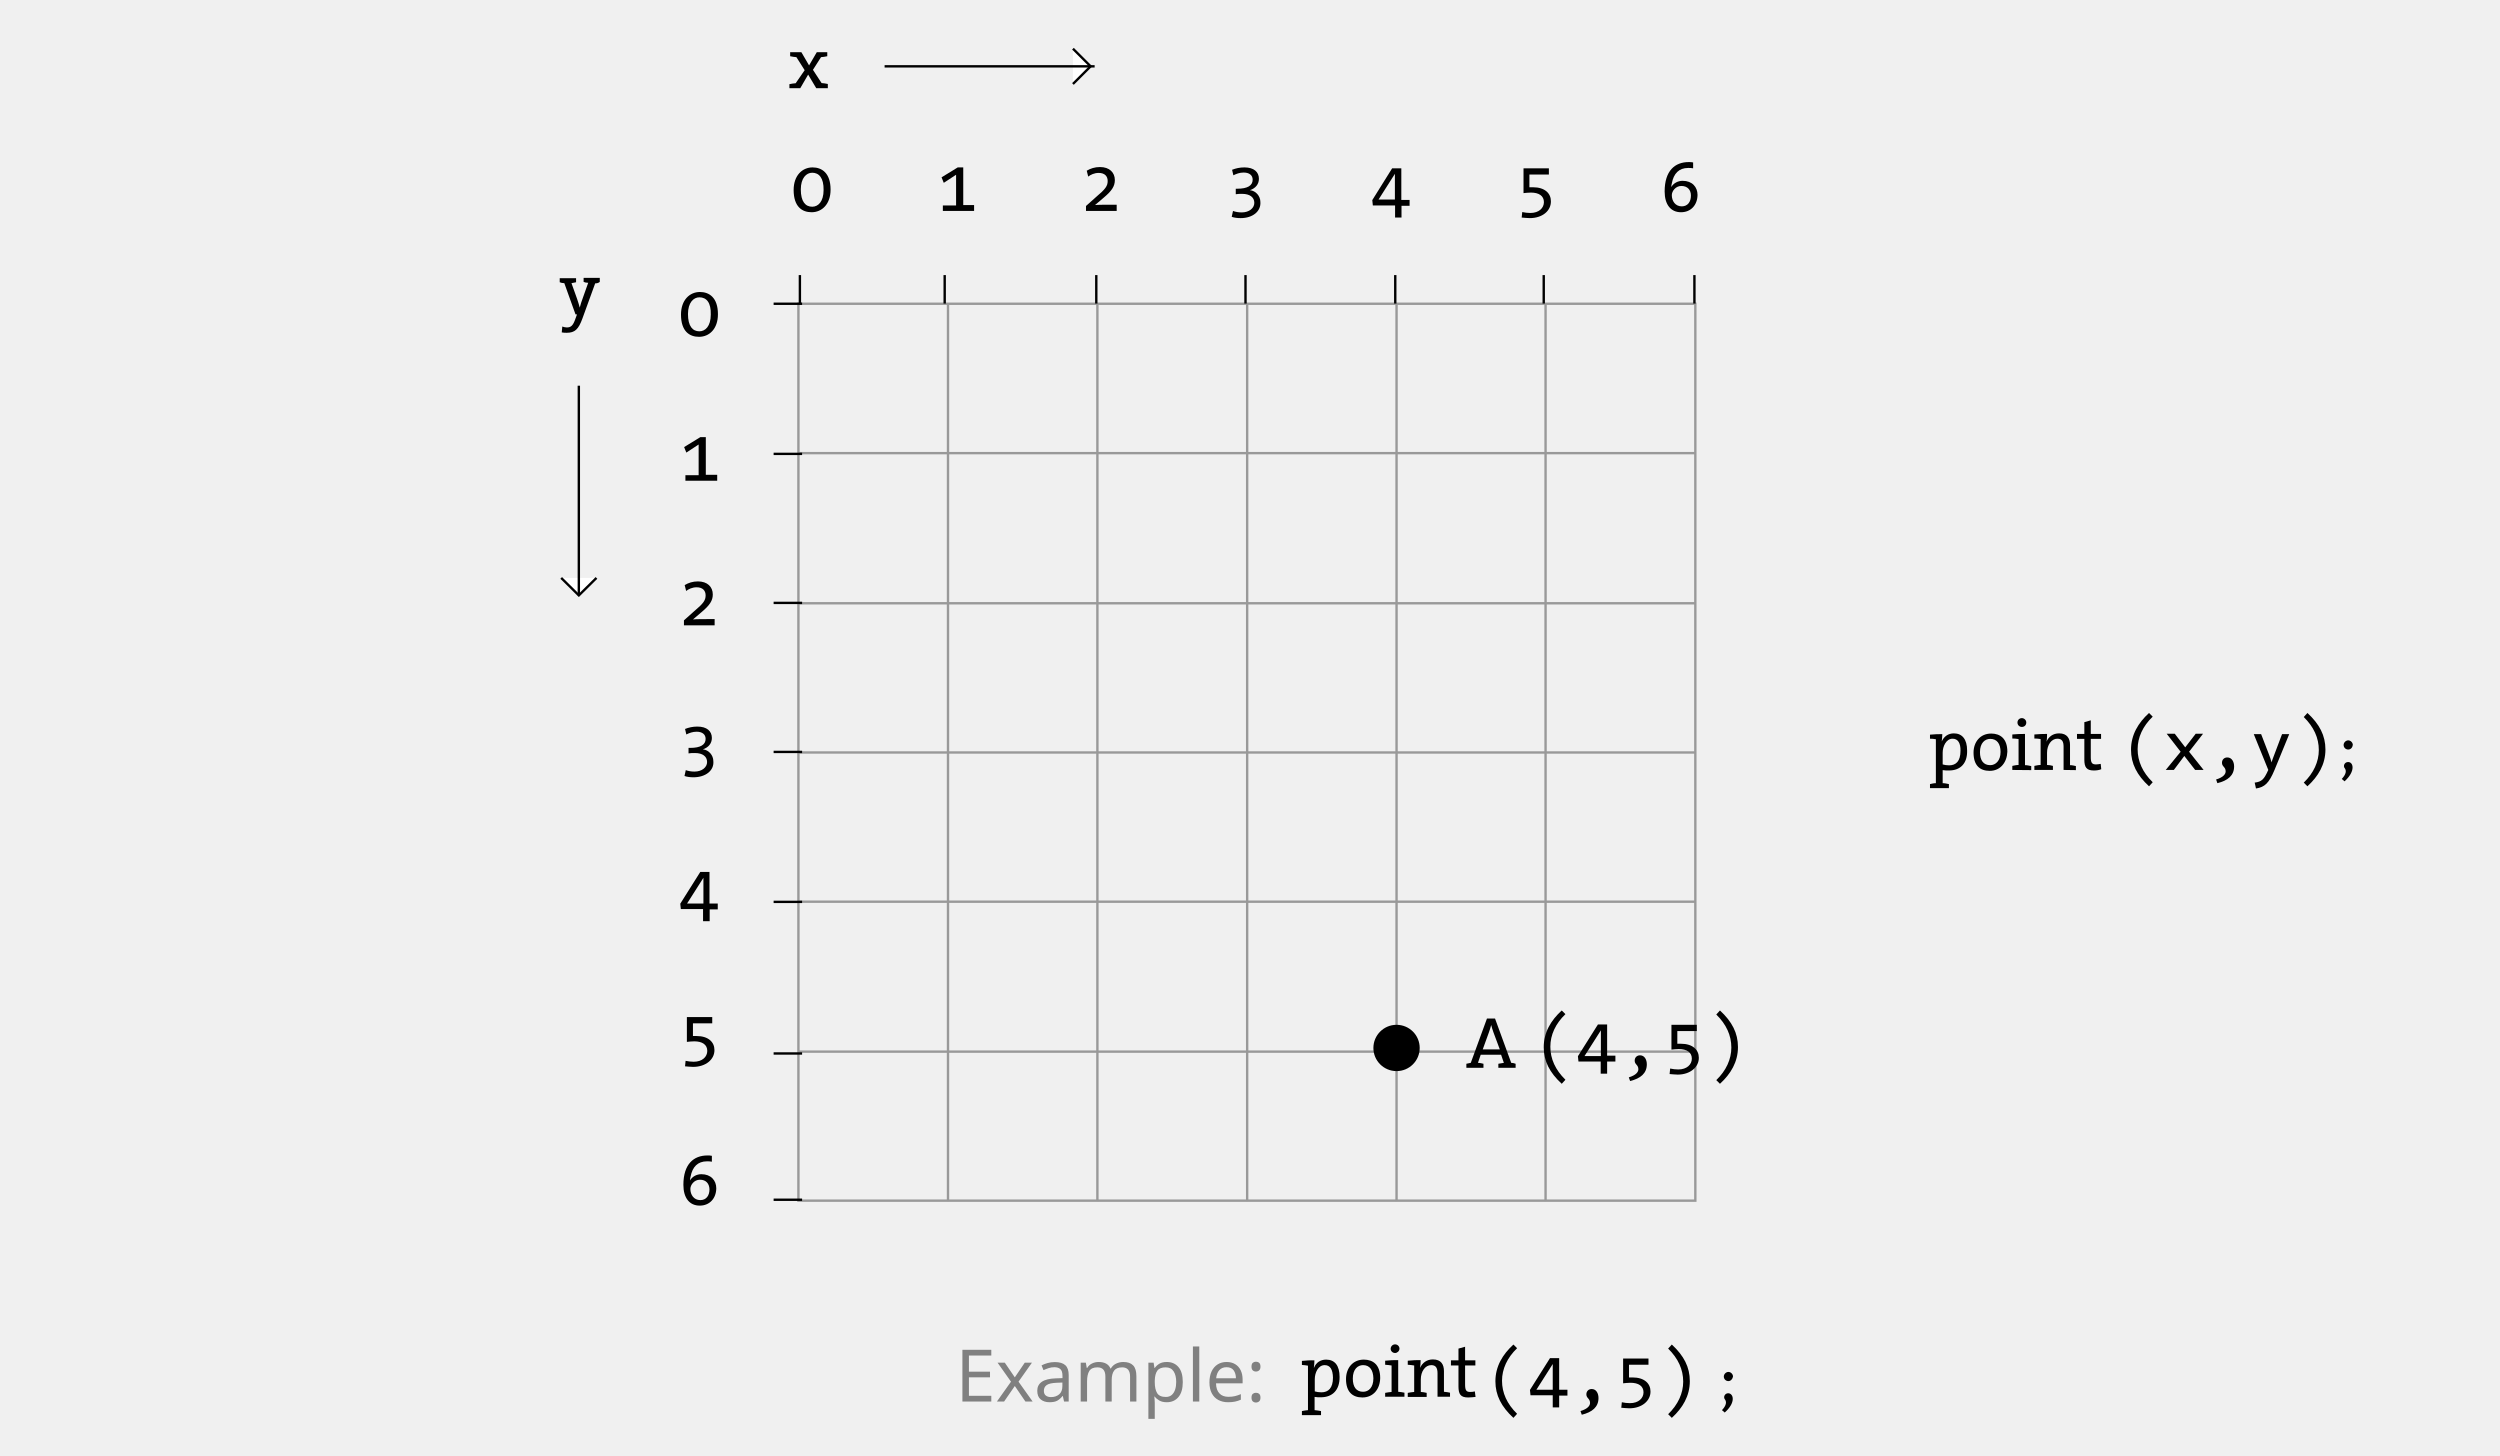
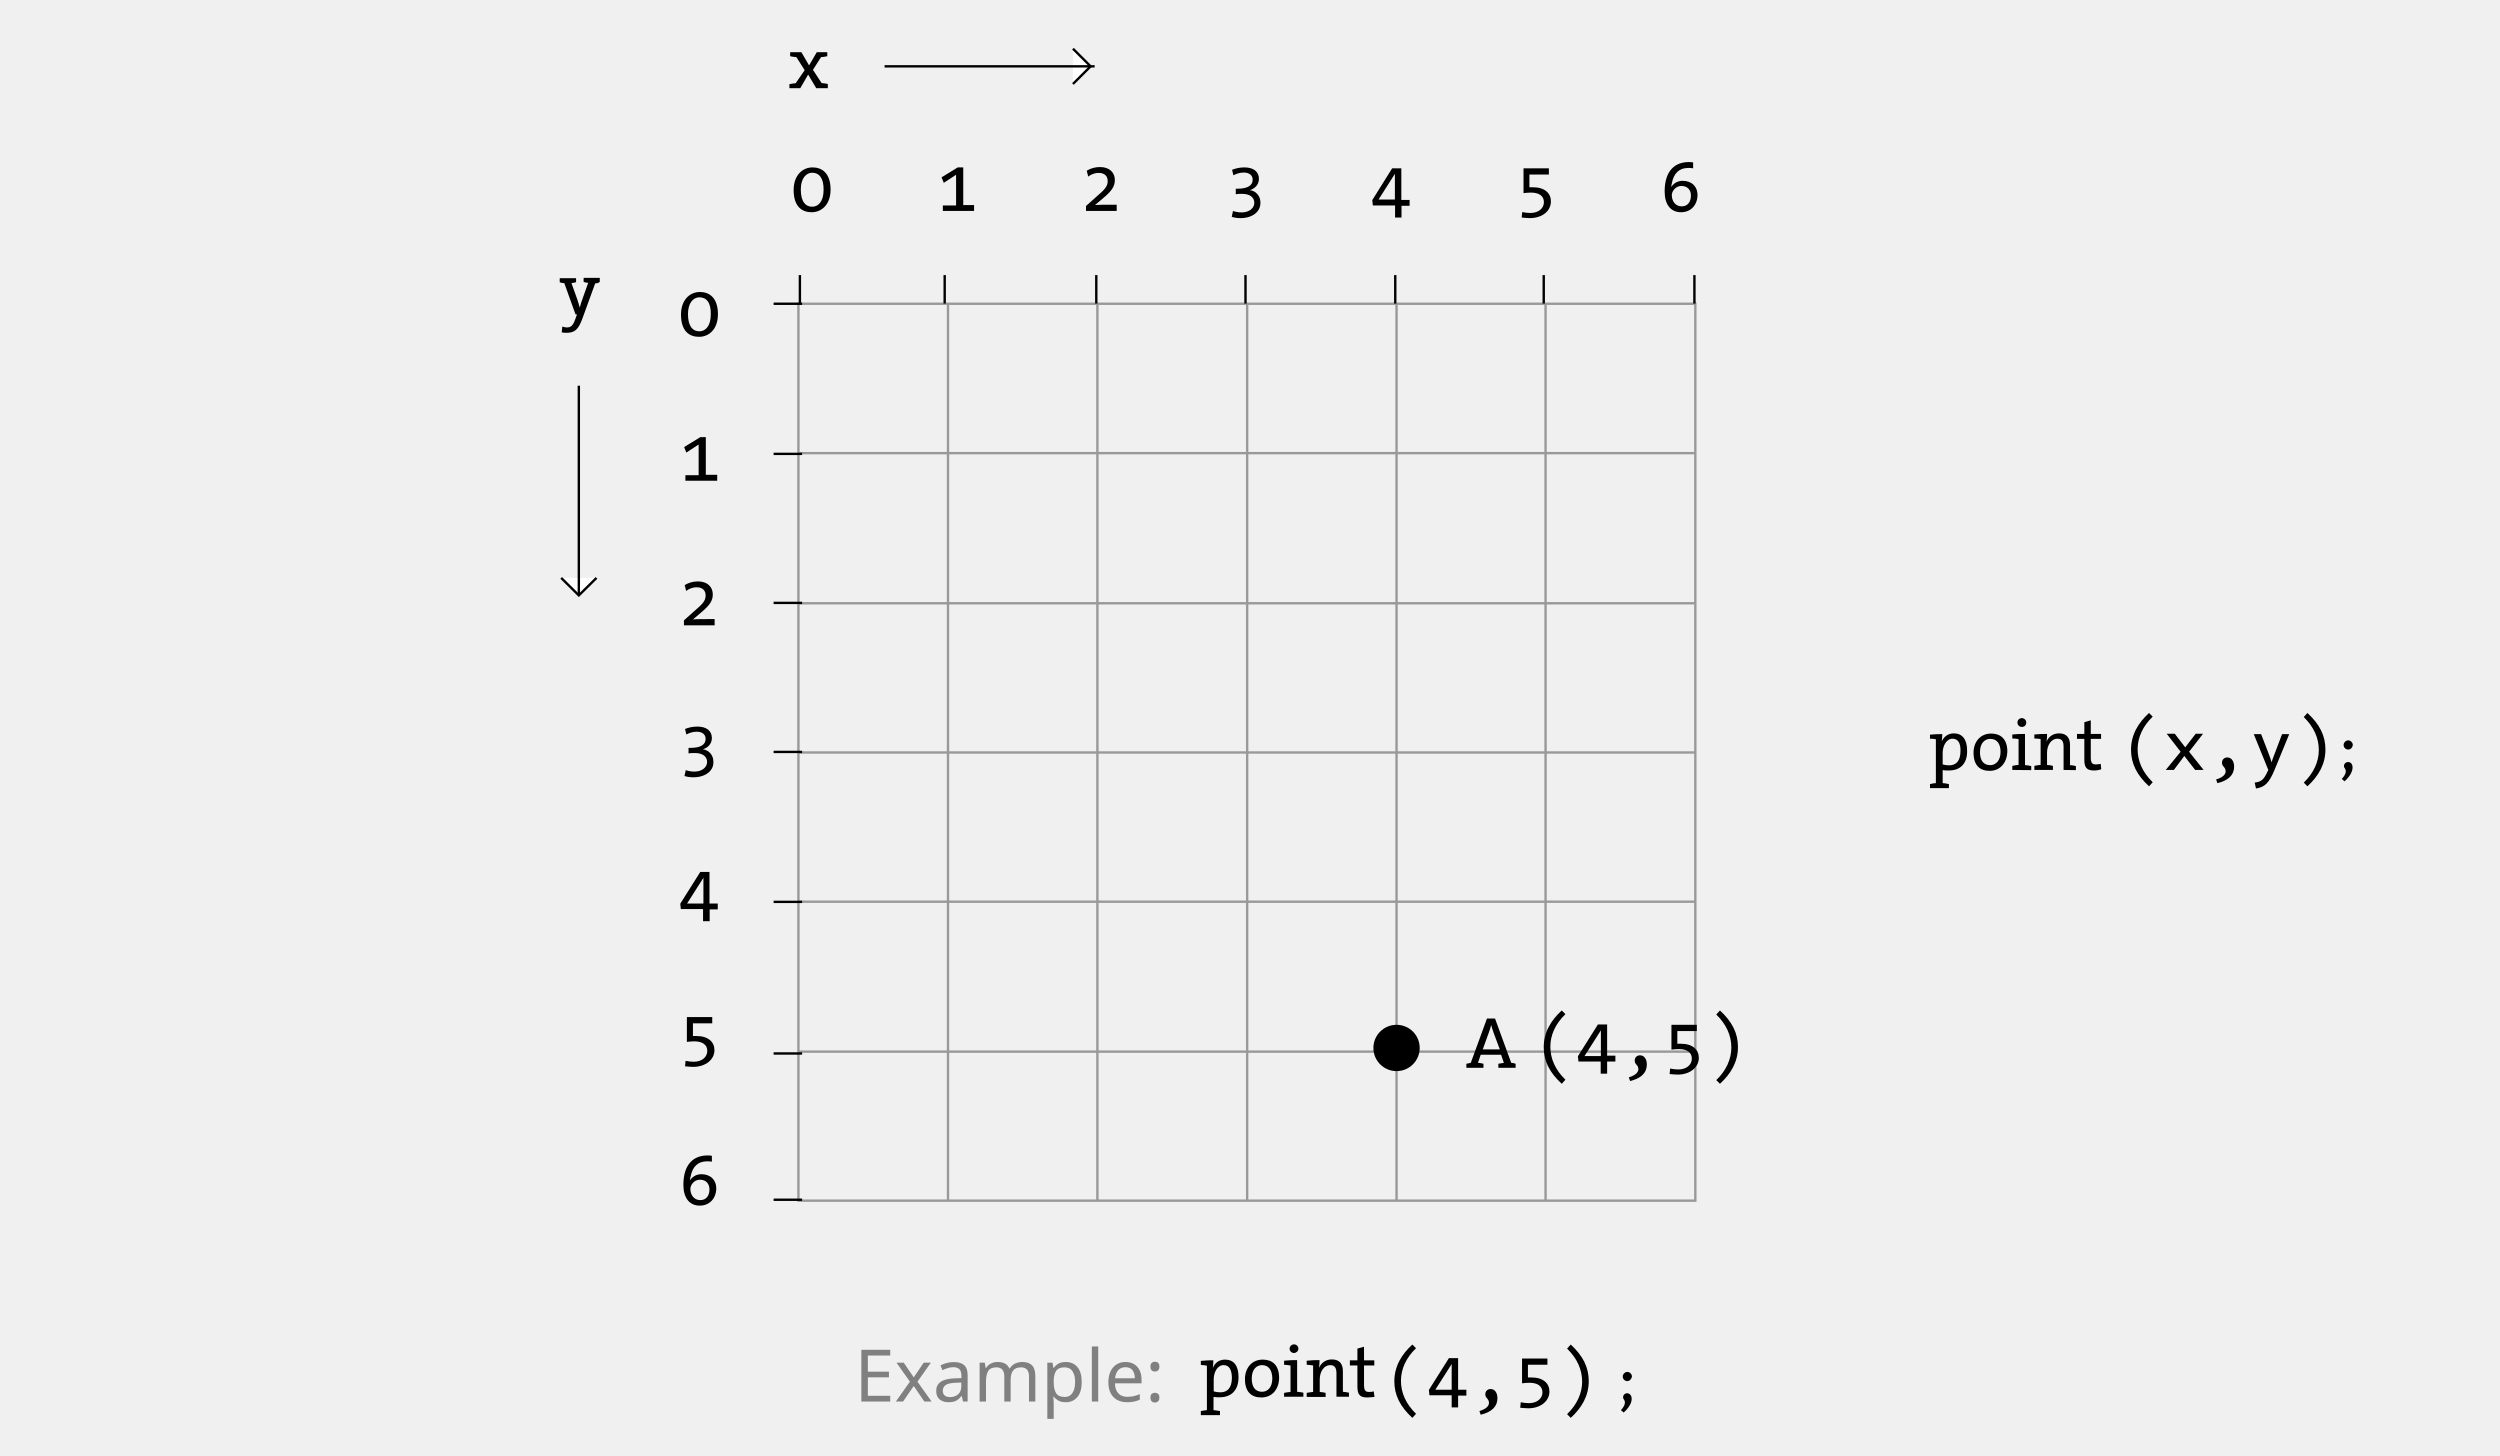
<svg xmlns="http://www.w3.org/2000/svg" version="1.1" id="Layer_1" x="0px" y="0px" viewBox="0 0 1360.5 792" style="enable-background:new 0 0 1360.5 792;" xml:space="preserve">
  <style type="text/css">
	.st0{fill:none;stroke:#999999;stroke-width:1.3;}
	.st1{enable-background:new    ;}
	.st2{fill:none;stroke:#000000;stroke-width:1.3;}
	.st3{fill:#FFFFFF;stroke:#000000;stroke-width:1.3;}
	.st4{fill:#808080;}
	.st5{font-family:'TheSerif-HP5Plain';}
	.st6{font-size:39.4px;}
</style>
  <g>
    <rect x="434.5" y="165.3" class="st0" width="488.1" height="488.1" />
    <line class="st0" x1="434.5" y1="572.3" x2="922.7" y2="572.3" />
    <line class="st0" x1="434.5" y1="490.7" x2="922.7" y2="490.7" />
    <line class="st0" x1="434.5" y1="409.5" x2="922.7" y2="409.5" />
    <line class="st0" x1="434.5" y1="328.3" x2="922.7" y2="328.3" />
    <line class="st0" x1="434.5" y1="246.6" x2="922.7" y2="246.6" />
    <line class="st0" x1="841.1" y1="165.3" x2="841.1" y2="653.6" />
    <line class="st0" x1="760" y1="165.3" x2="760" y2="653.6" />
    <line class="st0" x1="678.7" y1="165.3" x2="678.7" y2="653.6" />
    <line class="st0" x1="597.2" y1="165.3" x2="597.2" y2="653.6" />
    <line class="st0" x1="515.9" y1="165.3" x2="515.9" y2="653.6" />
  </g>
  <g class="st1">
    <path d="M444.2,48l-4.4-7.4l-4.3,7.4h-5.9v-2.2c1.2-0.2,2.4-0.5,3.4-0.5l4.9-7.1l-4.5-7.1c-1,0-2.2-0.3-3.4-0.5v-2.2h6.1l4.2,7.2   l4.2-7.2h5.7v2.2c-1.2,0.2-2.4,0.5-3.4,0.5l-4.4,6.9l4.7,7.2c1,0,2.2,0.3,3.4,0.5V48H444.2L444.2,48z" />
  </g>
  <g class="st1">
    <path d="M323.9,154.2l-6.9,19c-2.2,6.1-4.2,7.9-8.6,7.9c-0.7,0-1.9,0-2.7-0.2l0.3-3.2c0.8,0.3,1.7,0.5,2.5,0.5c2.2,0,3.4-1,4.7-4.9   l0.8-2.2h-0.8l-6.1-17c-0.8,0-1.9-0.2-2.5-0.5v-2.2h8.9v2.2c-0.7,0.2-1.7,0.3-2.5,0.5l3,8.4c0.7,1.9,1,3.2,1.5,4.9l0,0   c0.3-1.3,1-3.5,1.9-5.9l2.7-7.6c-1,0-1.9-0.2-2.5-0.5v-2.2h8.8v2.2C325.6,154.1,324.7,154.2,323.9,154.2z" />
  </g>
  <g class="st1">
    <path d="M441.7,115.5c-5.2,0-9.8-3-9.8-12.1c0-7.9,4.7-12.3,10.3-12.3c5,0,9.8,3,9.8,12.1C452,111.1,447.3,115.5,441.7,115.5z    M442,94c-3.2,0-6.2,2.9-6.2,9.1c0,6.6,2.5,9.4,6.2,9.4c3.2,0,6.2-2.7,6.2-9.1C448.3,96.8,445.7,94,442,94z" />
  </g>
  <g class="st1">
    <path d="M513.1,115v-3.2h7.2V95.1l-6.7,4.4l-1.2-3l8.8-5.4h3v20.5h5.9v3.2h-17V115z" />
  </g>
  <g class="st1">
    <path d="M591,115v-2.9l5.6-5c5-4.2,6.2-5.9,6.2-8.6c0-2.5-1.5-4.4-4.9-4.4c-2.4,0-4.4,1-5.7,2l-0.8-3.2c2-1.2,4.4-2,7.2-2   c5.2,0,8.1,3,8.1,7.1c0,3.4-1.7,5.9-6.1,9.6l-4.7,4h-0.2c1.9-0.2,6.2-0.2,12-0.2v3.4H591V115L591,115z" />
  </g>
  <g class="st1">
    <path d="M675.2,118.7c-1.7,0-3.5-0.2-4.9-0.7l0.7-3.2c1.3,0.5,3,0.8,4.7,0.8c4.2,0,6.9-2.4,6.9-5.2c0-3-2.4-4.9-6.6-4.9   c-1.3,0-2.4,0-3.5,0.2v-3h0.8c5.6,0,8.4-1.7,8.4-4.9c0-2.5-1.9-3.9-4.9-3.9c-2.2,0-4,0.7-5.6,1.5l-0.7-3c2-0.8,4.2-1.3,6.7-1.3   c5.2,0,7.9,2.5,7.9,6.2c0,3-1.9,5.2-4.9,6.2l0,0c3.2,0.3,5.7,3.2,5.7,6.4C686.3,115,681.7,118.7,675.2,118.7z" />
  </g>
  <g class="st1">
    <path d="M762.7,111.8v6.6h-3.5v-6.6h-12.1l-0.3-2.9l10.8-17.3h5v17.2h4.5v3.2h-4.5v-0.2H762.7z M759.1,94.6L759.1,94.6l-8.9,14   c2.4,0,7.2,0,8.9,0V94.6z" />
  </g>
  <g class="st1">
    <path d="M832.5,118.7c-1.2,0-3-0.2-4.4-0.3l0.3-3c1.3,0.3,3,0.5,4.4,0.5c4.7,0,7.4-2.7,7.4-5.9c0-3.4-2.7-5.2-7.1-5.2   c-1.5,0-3,0.2-4,0.3V91.6h13.8V95h-10.6v6.9c0.7,0,1.3,0,1.9,0c6.6,0,9.8,3.4,9.8,7.6C844.1,114.7,839.4,118.7,832.5,118.7z" />
  </g>
  <g class="st1">
    <path d="M914.8,115.5c-5.6,0-8.9-4.2-8.9-11.3c0-11.3,5.6-16,13.1-16c0.8,0,1.7,0,2.4,0.2v3.2c-0.8-0.2-1.7-0.2-2.7-0.2   c-5,0-7.9,3-8.9,8.4c-0.2,0.5-0.2,1.2-0.3,2l0,0c1.3-2.2,3.7-3.4,6.2-3.4c5.2,0,8.1,3.4,8.1,7.7   C923.7,111.6,920.2,115.5,914.8,115.5z M915,101.2c-3.2,0-5.2,2.9-5.2,5c0,3.2,1.9,6.1,5.4,6.1c3.2,0,5-2.4,5-5.9   C920.2,103.4,918.4,101.2,915,101.2z" />
  </g>
  <circle cx="760" cy="570.3" r="12.6" />
  <g class="st1">
    <path d="M380.4,183.3c-5.2,0-9.8-3-9.8-12.1c0-7.9,4.7-12.3,10.3-12.3c5,0,9.8,3,9.8,12.1C390.7,179,386,183.3,380.4,183.3z    M380.6,161.8c-3.2,0-6.2,2.9-6.2,9.1c0,6.6,2.5,9.4,6.2,9.4c3.2,0,6.2-2.7,6.2-9.1C387,164.7,384.5,161.8,380.6,161.8z" />
  </g>
  <g class="st1">
    <path d="M373,261.8v-3.2h7.2v-16.7l-6.7,4.4l-1.2-3l8.8-5.4h3v20.5h6.2v3.2H373V261.8z" />
  </g>
  <g class="st1">
    <path d="M372.2,340.5v-2.9l5.6-5c5-4.2,6.2-5.9,6.2-8.6c0-2.5-1.5-4.4-4.9-4.4c-2.4,0-4.4,1-5.7,2l-0.8-3.2c2-1.2,4.4-2,7.2-2   c5.2,0,8.1,3,8.1,7.1c0,3.4-1.7,5.9-6.1,9.6l-4.7,4h-0.2c1.9-0.2,6.2-0.2,12-0.2v3.4h-16.7V340.5z" />
  </g>
  <g class="st1">
    <path d="M377.4,423c-1.7,0-3.5-0.2-4.9-0.7l0.7-3.2c1.3,0.5,3,0.8,4.7,0.8c4.2,0,6.9-2.4,6.9-5.2c0-3-2.4-4.9-6.6-4.9   c-1.3,0-2.4,0-3.5,0.2v-3h0.9c5.6,0,8.4-1.7,8.4-4.9c0-2.5-1.9-3.9-4.9-3.9c-2.2,0-4,0.7-5.6,1.5l-0.7-3c2-0.8,4.2-1.3,6.7-1.3   c5.2,0,7.9,2.5,7.9,6.2c0,3-1.9,5.2-4.9,6.2l0,0c3.2,0.3,5.7,3.2,5.7,6.4C388.7,419.3,384,423,377.4,423z" />
  </g>
  <g class="st1">
    <path d="M386.2,494.7v6.6h-3.6v-6.6h-12.1l-0.3-2.9l10.9-17.3h5v17.2h4.5v3.2h-4.5v-0.2H386.2z M382.8,477.7L382.8,477.7l-8.9,14   c2.4,0,7.2,0,8.9,0V477.7z" />
  </g>
  <g class="st1">
    <path d="M377.2,580.6c-1.2,0-3-0.2-4.4-0.3l0.3-3c1.3,0.3,3,0.5,4.4,0.5c4.7,0,7.4-2.7,7.4-5.9c0-3.4-2.7-5.2-7.1-5.2   c-1.5,0-3,0.2-4,0.3v-13.5h13.8v3.4h-10.5v6.9c0.7,0,1.3,0,1.9,0c6.6,0,9.8,3.4,9.8,7.6C388.9,576.5,384.1,580.6,377.2,580.6z" />
  </g>
  <g class="st1">
    <path d="M380.8,656.1c-5.6,0-8.9-4.2-8.9-11.3c0-11.3,5.6-16,13.1-16c0.8,0,1.7,0,2.4,0.2v3.2c-0.8-0.2-1.7-0.2-2.7-0.2   c-5,0-7.9,3-8.9,8.4c-0.2,0.5-0.2,1.2-0.3,2l0,0c1.3-2.2,3.7-3.4,6.2-3.4c5.2,0,8.1,3.4,8.1,7.7C389.7,652.4,386,656.1,380.8,656.1   z M380.9,642c-3.2,0-5.2,2.9-5.2,5c0,3.2,1.9,6.1,5.4,6.1c3.2,0,5-2.4,5-5.9C386,644.2,384.3,642,380.9,642z" />
  </g>
  <line class="st2" x1="436.5" y1="165.3" x2="421" y2="165.3" />
  <line class="st2" x1="436.5" y1="247" x2="421" y2="247" />
  <line class="st2" x1="436.5" y1="328.1" x2="421" y2="328.1" />
  <line class="st2" x1="436.5" y1="409.2" x2="421" y2="409.2" />
  <line class="st2" x1="436.5" y1="490.8" x2="421" y2="490.8" />
  <line class="st2" x1="436.5" y1="573.3" x2="421" y2="573.3" />
  <line class="st2" x1="436.5" y1="652.9" x2="421" y2="652.9" />
  <line class="st2" x1="922.1" y1="165.2" x2="922.1" y2="149.7" />
  <line class="st2" x1="840.1" y1="165.2" x2="840.1" y2="149.7" />
  <line class="st2" x1="759.3" y1="165.2" x2="759.3" y2="149.7" />
  <line class="st2" x1="677.8" y1="165.2" x2="677.8" y2="149.7" />
  <line class="st2" x1="596.6" y1="165.2" x2="596.6" y2="149.7" />
  <line class="st2" x1="514.1" y1="165.2" x2="514.1" y2="149.7" />
  <line class="st2" x1="435.3" y1="165.2" x2="435.3" y2="149.7" />
  <polyline class="st3" points="324.6,314.5 315,324 305.4,314.5 " />
  <line class="st2" x1="315" y1="324" x2="315" y2="209.9" />
  <polyline class="st3" points="583.9,26.5 593.5,36.1 583.9,45.7 " />
  <line class="st2" x1="595.7" y1="36.1" x2="481.4" y2="36.1" />
  <g class="st1">
    <path d="M1060.6,419.3c-1.2,0-2.2,0-3.4-0.2v7.1c1.2,0,2.4,0.3,3.4,0.5v2.2h-10.3v-2.2c1-0.2,2-0.5,3.2-0.5v-23.9   c-1-0.2-2.2-0.3-3.2-0.3v-2.2c1.9-0.2,4.5-0.3,6.7-0.3c0,1.2-0.2,2.9-0.3,4l0,0c1.2-2.7,3.5-4.4,6.6-4.4c4.5,0,7.2,3.2,7.2,9.3   C1070.7,415.3,1067,419.3,1060.6,419.3z M1062.6,402c-3.5,0-5.4,4.2-5.4,7.6v6.4c1,0.3,2.2,0.5,3.5,0.5c3.7,0,6.2-2.2,6.2-7.9   C1067,404.5,1065.6,402,1062.6,402z" />
    <path d="M1082.8,419.5c-5.4,0-8.8-3-8.8-9.9c0-5.9,3.7-10.4,9.6-10.4c4.9,0,8.8,2.7,8.8,9.9   C1092.2,414.8,1088.7,419.5,1082.8,419.5z M1083.1,402.1c-2.9,0-5.6,2.2-5.6,7.2c0,4.5,1.9,7.1,5.6,7.1c2.9,0,5.6-2.4,5.6-7.2   C1088.7,404.7,1086.7,402.1,1083.1,402.1z" />
    <path d="M1095.1,419v-2.2c1-0.2,2.2-0.5,3.4-0.5v-14.1c-1-0.2-2.4-0.3-3.4-0.3v-2.2c2-0.2,4.7-0.3,6.9-0.3v17   c1.2,0,2.4,0.3,3.4,0.5v2.2L1095.1,419L1095.1,419z M1100.3,395.6c-1.3,0-2.4-1-2.4-2.4c0-1.3,1-2.4,2.4-2.4c1.2,0,2.4,1,2.4,2.4   C1102.7,394.6,1101.7,395.6,1100.3,395.6z" />
    <path d="M1123,419v-12.6c0-2.7-0.7-4.4-3.4-4.4c-3.2,0-5.6,3.4-5.6,7.6v6.7c1,0,2.2,0.2,3.2,0.5v2.2h-10.1v-2.2   c1-0.2,2.2-0.5,3.4-0.5v-14.1c-1-0.2-2.4-0.3-3.4-0.3v-2.2c2-0.2,4.7-0.3,6.9-0.3c0,1.2,0,3-0.3,4.2l0,0c1.2-2.7,3.5-4.5,6.9-4.5   c4.4,0,5.9,2.9,5.9,6.2v11.1c1.2,0,2.4,0.3,3.2,0.5v2.2L1123,419L1123,419z" />
    <path d="M1139.5,419.3c-4,0-5.2-1.7-5.2-5.9v-11.3h-4v-2.7h4V393l3.5-1v7.4h5.6v2.7h-5.6v9.9c0,3.2,0.7,4,2.9,4   c0.8,0,1.9-0.2,2.5-0.3l0.3,2.9C1142.4,419.1,1140.9,419.3,1139.5,419.3z" />
    <path d="M1169.5,427.9c-6.6-6.1-9.8-12.3-9.8-19.9c0-8.1,3.9-14.6,9.8-20l2,2c-5.4,5.2-8.2,11.3-8.2,17.7c0,6.6,2.7,12.6,8.2,18   L1169.5,427.9z" />
    <path d="M1194.6,419l-5.9-7.6l-5.7,7.6h-4.4l8.1-9.9l-7.6-9.8h4.4l5.7,7.4l5.7-7.4h4l-7.6,9.8l7.9,9.9H1194.6z" />
    <path d="M1206,424.2c4-1.2,5.2-3,5.2-4.4c0-2.5-2-2.5-2-4.7c0-1.7,1.2-2.9,2.9-2.9c2.5,0,3.7,2.4,3.7,4.9c0,4.9-3.4,7.7-9.1,9.1   L1206,424.2z" />
    <path d="M1237.8,419c-3,7.2-5.4,9.4-10.1,10.1l-0.7-3.2c3.7-0.5,5-1.5,7.4-6.9l-7.9-19.5h4l4.2,10.9c0.5,1.3,1.2,3.2,1.5,4.5l0,0   c0.3-1.3,1.2-3.4,2-5.6l3.7-9.8h3.9L1237.8,419z" />
    <path d="M1255.7,388c6.6,6.1,9.8,12.3,9.8,19.9c0,8.1-3.9,14.6-9.8,20l-2-2c5.4-5.2,8.2-11.4,8.2-17.7c0-6.6-2.7-12.6-8.2-18   L1255.7,388z" />
    <path d="M1275.9,425.2l-1.5-1.3c2.5-2.7,2.5-4.5,1.7-5.7c-1.2-1.3-0.2-3.5,1.7-3.5C1280.7,414.6,1282.1,419.6,1275.9,425.2z    M1277.9,407.9c-1.3,0-2.5-1-2.5-2.5c0-1.3,1.2-2.5,2.5-2.5c1.3,0,2.5,1.2,2.5,2.5C1280.2,406.9,1279.2,407.9,1277.9,407.9z" />
  </g>
-   <text transform="matrix(1 0 0 1 519.9163 762.707)" class="st4 st5 st6">Example:  </text>
-   <path d="M823.6,771.6c-6.6-6.1-9.8-12.3-9.8-19.9c0-8.1,3.9-14.6,9.8-20l2,2c-5.4,5.2-8.2,11.3-8.2,17.7c0,6.6,2.7,12.6,8.2,18  L823.6,771.6z" />
-   <path d="M848.5,759.3v6.6H845v-6.6h-12.1l-0.3-2.9l10.9-17.3h5v17.2h4.5v3.2h-4.5V759.3z M845,742.3L845,742.3l-8.9,14  c2.4,0,7.2,0,8.9,0V742.3z" />
-   <path d="M860.1,767.9c4-1.2,5.2-3,5.2-4.4c0-2.5-2-2.5-2-4.7c0-1.7,1.2-2.9,2.9-2.9c2.5,0,3.7,2.4,3.7,4.9c0,4.9-3.4,7.7-9.1,9.1  L860.1,767.9z" />
-   <path d="M886.7,766.4c-1.2,0-3-0.2-4.4-0.3l0.3-3c1.3,0.3,3,0.5,4.4,0.5c4.7,0,7.4-2.7,7.4-5.9c0-3.4-2.7-5.2-7.1-5.2  c-1.5,0-3,0.2-4,0.3v-13.5h13.8v3.4h-10.6v6.9c0.7,0,1.3,0,1.9,0c6.6,0,9.8,3.4,9.8,7.6C898.3,762.2,893.6,766.4,886.7,766.4z" />
-   <path d="M909.8,731.7c6.6,6.1,9.8,12.3,9.8,19.9c0,8.1-3.9,14.6-9.8,20l-2-2c5.4-5.2,8.2-11.4,8.2-17.7c0-6.6-2.7-12.6-8.2-18  L909.8,731.7z" />
-   <path d="M938.6,768.7l-1.5-1.3c2.5-2.7,2.5-4.5,1.7-5.7c-1.2-1.3-0.2-3.5,1.7-3.5C943.4,758.3,944.8,763.2,938.6,768.7z   M940.6,751.6c-1.3,0-2.5-1-2.5-2.5c0-1.3,1.2-2.5,2.5-2.5s2.5,1.2,2.5,2.5C942.9,750.4,941.9,751.6,940.6,751.6z" />
+   <text transform="matrix(1 0 0 1 464.9162 762.707)" class="st4 st5 st6">Example:  </text>
+   <path d="M768.6,771.6c-6.6-6.1-9.8-12.3-9.8-19.9c0-8.1,3.9-14.6,9.8-20l2,2c-5.4,5.2-8.2,11.3-8.2,17.7c0,6.6,2.7,12.6,8.2,18  L768.6,771.6z" />
+   <path d="M793.5,759.3v6.6H790v-6.6h-12.1l-0.3-2.9l10.9-17.3h5v17.2h4.5v3.2h-4.5V759.3z M790,742.3L790,742.3l-8.9,14  c2.4,0,7.2,0,8.9,0V742.3z" />
+   <path d="M805.1,767.9c4-1.2,5.2-3,5.2-4.4c0-2.5-2-2.5-2-4.7c0-1.7,1.2-2.9,2.9-2.9c2.5,0,3.7,2.4,3.7,4.9c0,4.9-3.4,7.7-9.1,9.1  L805.1,767.9z" />
+   <path d="M831.7,766.4c-1.2,0-3-0.2-4.4-0.3l0.3-3c1.3,0.3,3,0.5,4.4,0.5c4.7,0,7.4-2.7,7.4-5.9c0-3.4-2.7-5.2-7.1-5.2  c-1.5,0-3,0.2-4,0.3v-13.5h13.8v3.4h-10.6v6.9c0.7,0,1.3,0,1.9,0c6.6,0,9.8,3.4,9.8,7.6C843.3,762.2,838.6,766.4,831.7,766.4z" />
+   <path d="M854.8,731.7c6.6,6.1,9.8,12.3,9.8,19.9c0,8.1-3.9,14.6-9.8,20l-2-2c5.4-5.2,8.2-11.4,8.2-17.7c0-6.6-2.7-12.6-8.2-18  L854.8,731.7z" />
+   <path d="M883.6,768.7l-1.5-1.3c2.5-2.7,2.5-4.5,1.7-5.7c-1.2-1.3-0.2-3.5,1.7-3.5C888.4,758.3,889.8,763.2,883.6,768.7z   M885.6,751.6c-1.3,0-2.5-1-2.5-2.5c0-1.3,1.2-2.5,2.5-2.5s2.5,1.2,2.5,2.5C887.9,750.4,886.9,751.6,885.6,751.6z" />
  <g class="st1">
    <path d="M815.4,581.1v-2.2c1-0.2,2-0.3,3-0.5l-1.5-4.4h-11.1l-1.5,4.4c1,0,2.2,0.3,3,0.5v2.2H798v-2.2c0.7-0.2,1.7-0.3,2.4-0.5   l8.8-24.1h4.4l8.8,24.1c0.7,0,1.7,0.2,2.4,0.5v2.2H815.4z M812.7,561.7c-0.5-1.3-0.8-2.5-1.2-3.9l0,0c-0.3,1.2-0.7,2.5-1.2,3.9   l-3.4,9.4h9.3L812.7,561.7z" />
    <path d="M849.9,589.8c-6.6-6.1-9.8-12.3-9.8-19.9c0-8.1,3.9-14.6,9.8-20l2,2c-5.4,5.2-8.2,11.3-8.2,17.7c0,6.6,2.7,12.6,8.2,18   L849.9,589.8z" />
    <path d="M874.6,577.7v6.6h-3.5v-6.6H859l-0.3-2.9l10.9-17.3h5v17h4.5v3.2H874.6z M871.2,560.7L871.2,560.7l-8.9,14   c2.4,0,7.2,0,8.9,0V560.7z" />
    <path d="M886.4,586.3c4-1.2,5.2-3,5.2-4.4c0-2.5-2-2.5-2-4.7c0-1.7,1.2-2.9,2.9-2.9c2.5,0,3.7,2.4,3.7,4.9c0,4.9-3.4,7.7-9.1,9.1   L886.4,586.3z" />
    <path d="M913,584.8c-1.2,0-3-0.2-4.4-0.3l0.3-3c1.3,0.3,3,0.5,4.4,0.5c4.7,0,7.4-2.7,7.4-5.9c0-3.4-2.7-5.2-7.1-5.2   c-1.5,0-3,0.2-4,0.3v-13.5h13.8v3.4h-10.6v6.9c0.7,0,1.3,0,1.9,0c6.6,0,9.8,3.4,9.8,7.6C924.6,580.6,919.9,584.8,913,584.8z" />
    <path d="M936,549.9c6.6,6.1,9.8,12.3,9.8,19.9c0,8.1-3.9,14.6-9.8,20l-2-2c5.4-5.2,8.2-11.4,8.2-17.7c0-6.6-2.7-12.6-8.2-18   L936,549.9z" />
  </g>
  <g>
-     <path d="M718.8,760.4c-1.3,0-2.2,0-3.4-0.2v7.2c1.2,0.1,2.4,0.3,3.5,0.5v2.2h-10.4v-2.2c1-0.2,2.1-0.4,3.3-0.5v-24.2   c-1-0.2-2.2-0.3-3.3-0.4v-2.2c2-0.2,4.7-0.4,6.8-0.3c0,1.1-0.1,2.9-0.3,4l0.1,0c1.1-2.8,3.5-4.4,6.6-4.4c4.7,0,7.3,3.3,7.3,9.4   C729.1,756.4,725.2,760.4,718.8,760.4z M720.9,742.9c-3.6,0-5.4,4.2-5.4,7.7v6.6c1.1,0.3,2.2,0.5,3.6,0.5c3.8,0,6.3-2.3,6.3-8   C725.3,745.3,723.9,742.9,720.9,742.9z" />
-     <path d="M741.4,760.5c-5.4,0-8.9-3.1-8.9-10c0-6,3.7-10.6,9.7-10.6c5,0,8.9,2.8,8.9,10C751,755.9,747.4,760.5,741.4,760.5z    M741.8,742.9c-2.9,0-5.6,2.2-5.6,7.3c0,4.6,1.9,7.2,5.6,7.2c3,0,5.6-2.3,5.6-7.3C747.3,745.6,745.4,742.9,741.8,742.9z" />
-     <path d="M753.8,760.2V758c1-0.2,2.3-0.4,3.5-0.5v-14.4c-1-0.2-2.3-0.3-3.5-0.4v-2.2c2-0.2,4.8-0.4,7.1-0.3v17.2   c1.2,0.1,2.4,0.3,3.4,0.5v2.2H753.8z M759.2,736.3c-1.3,0-2.4-1-2.4-2.3c0-1.3,1.1-2.4,2.4-2.4c1.3,0,2.4,1,2.4,2.4   C761.5,735.3,760.4,736.3,759.2,736.3z" />
-     <path d="M782.3,760.2v-12.8c0-2.8-0.8-4.5-3.4-4.5c-3.3,0-5.7,3.4-5.7,7.8v6.8c1.1,0.1,2.2,0.2,3.2,0.5v2.2h-10.3V758   c1-0.2,2.3-0.4,3.5-0.5v-14.4c-1-0.2-2.3-0.3-3.5-0.4v-2.2c2-0.2,4.8-0.4,7-0.3c0,1.2-0.1,3-0.3,4.2h0c1.2-2.7,3.6-4.6,7-4.6   c4.5,0,6,2.8,6,6.4v11.2c1.2,0.1,2.4,0.3,3.3,0.5v2.2H782.3z" />
-     <path d="M799,760.5c-4.1,0-5.3-1.7-5.3-6v-11.4h-4.1v-2.8h4.1v-6.4l3.6-1v7.4h5.6v2.8h-5.6v10.2c0,3.3,0.6,4.2,2.8,4.2   c0.9,0,1.8-0.1,2.5-0.3l0.4,3C801.9,760.3,800.3,760.5,799,760.5z" />
+     <path d="M663.8,760.4c-1.3,0-2.2,0-3.4-0.2v7.2c1.2,0.1,2.4,0.3,3.5,0.5v2.2h-10.4v-2.2c1-0.2,2.1-0.4,3.3-0.5v-24.2   c-1-0.2-2.2-0.3-3.3-0.4v-2.2c2-0.2,4.7-0.4,6.8-0.3c0,1.1-0.1,2.9-0.3,4l0.1,0c1.1-2.8,3.5-4.4,6.6-4.4c4.7,0,7.3,3.3,7.3,9.4   C674.1,756.4,670.2,760.4,663.8,760.4z M665.9,742.9c-3.6,0-5.4,4.2-5.4,7.7v6.6c1.1,0.3,2.2,0.5,3.6,0.5c3.8,0,6.3-2.3,6.3-8   C670.3,745.3,668.9,742.9,665.9,742.9z" />
+     <path d="M686.4,760.5c-5.4,0-8.9-3.1-8.9-10c0-6,3.7-10.6,9.7-10.6c5,0,8.9,2.8,8.9,10C696,755.9,692.4,760.5,686.4,760.5z    M686.8,742.9c-2.9,0-5.6,2.2-5.6,7.3c0,4.6,1.9,7.2,5.6,7.2c3,0,5.6-2.3,5.6-7.3C692.3,745.6,690.4,742.9,686.8,742.9z" />
+     <path d="M698.8,760.2V758c1-0.2,2.3-0.4,3.5-0.5v-14.4c-1-0.2-2.3-0.3-3.5-0.4v-2.2c2-0.2,4.8-0.4,7.1-0.3v17.2   c1.2,0.1,2.4,0.3,3.4,0.5v2.2H698.8z M704.2,736.3c-1.3,0-2.4-1-2.4-2.3c0-1.3,1.1-2.4,2.4-2.4c1.3,0,2.4,1,2.4,2.4   C706.5,735.3,705.4,736.3,704.2,736.3z" />
+     <path d="M727.3,760.2v-12.8c0-2.8-0.8-4.5-3.4-4.5c-3.3,0-5.7,3.4-5.7,7.8v6.8c1.1,0.1,2.2,0.2,3.2,0.5v2.2h-10.3V758   c1-0.2,2.3-0.4,3.5-0.5v-14.4c-1-0.2-2.3-0.3-3.5-0.4v-2.2c2-0.2,4.8-0.4,7-0.3c0,1.2-0.1,3-0.3,4.2h0c1.2-2.7,3.6-4.6,7-4.6   c4.5,0,6,2.8,6,6.4v11.2c1.2,0.1,2.4,0.3,3.3,0.5v2.2H727.3z" />
+     <path d="M744,760.5c-4.1,0-5.3-1.7-5.3-6v-11.4h-4.1v-2.8h4.1v-6.4l3.6-1v7.4h5.6v2.8h-5.6v10.2c0,3.3,0.6,4.2,2.8,4.2   c0.9,0,1.8-0.1,2.5-0.3l0.4,3C746.9,760.3,745.3,760.5,744,760.5z" />
  </g>
</svg>
